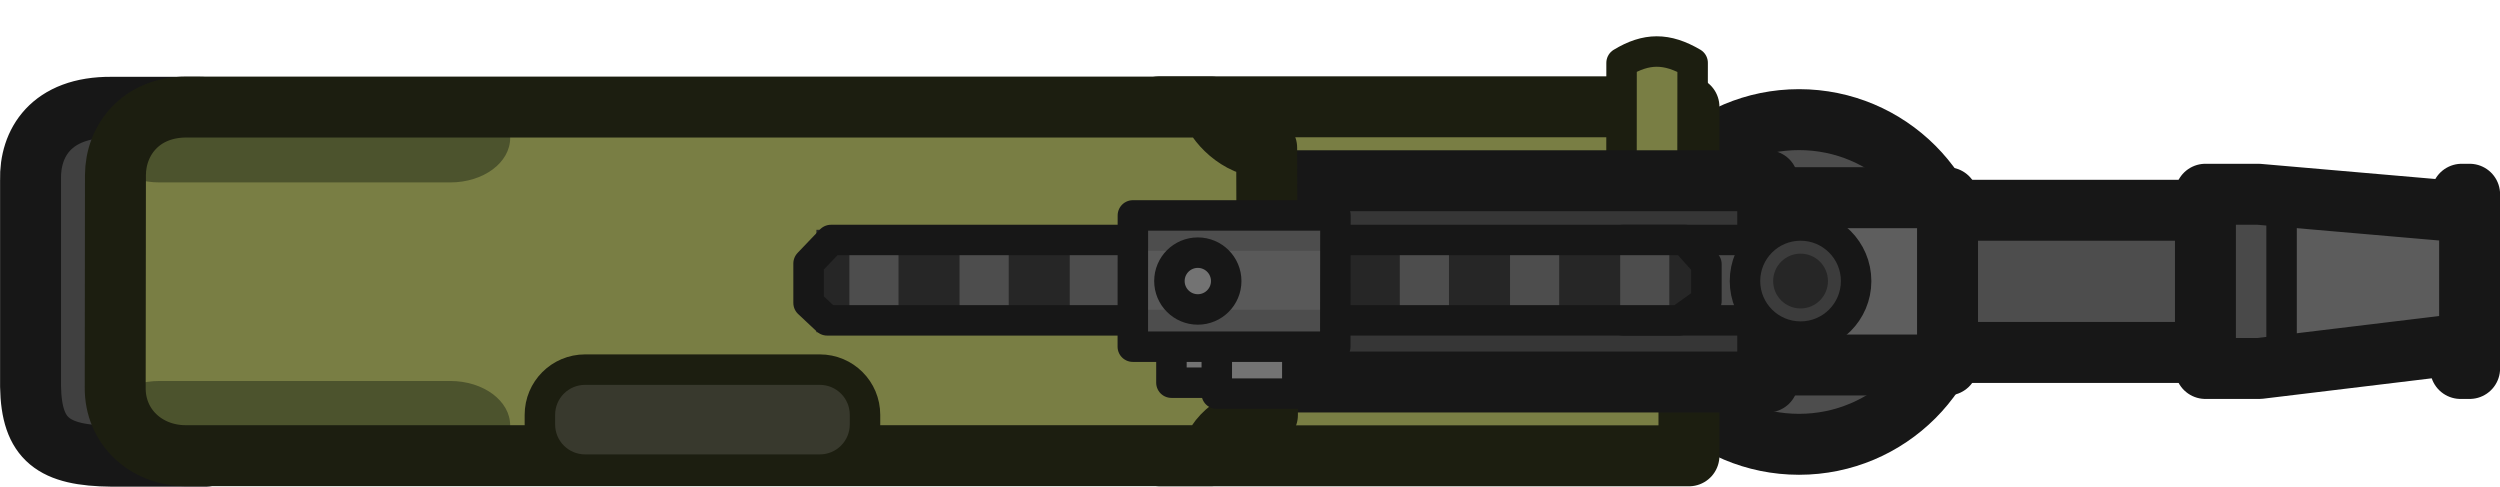
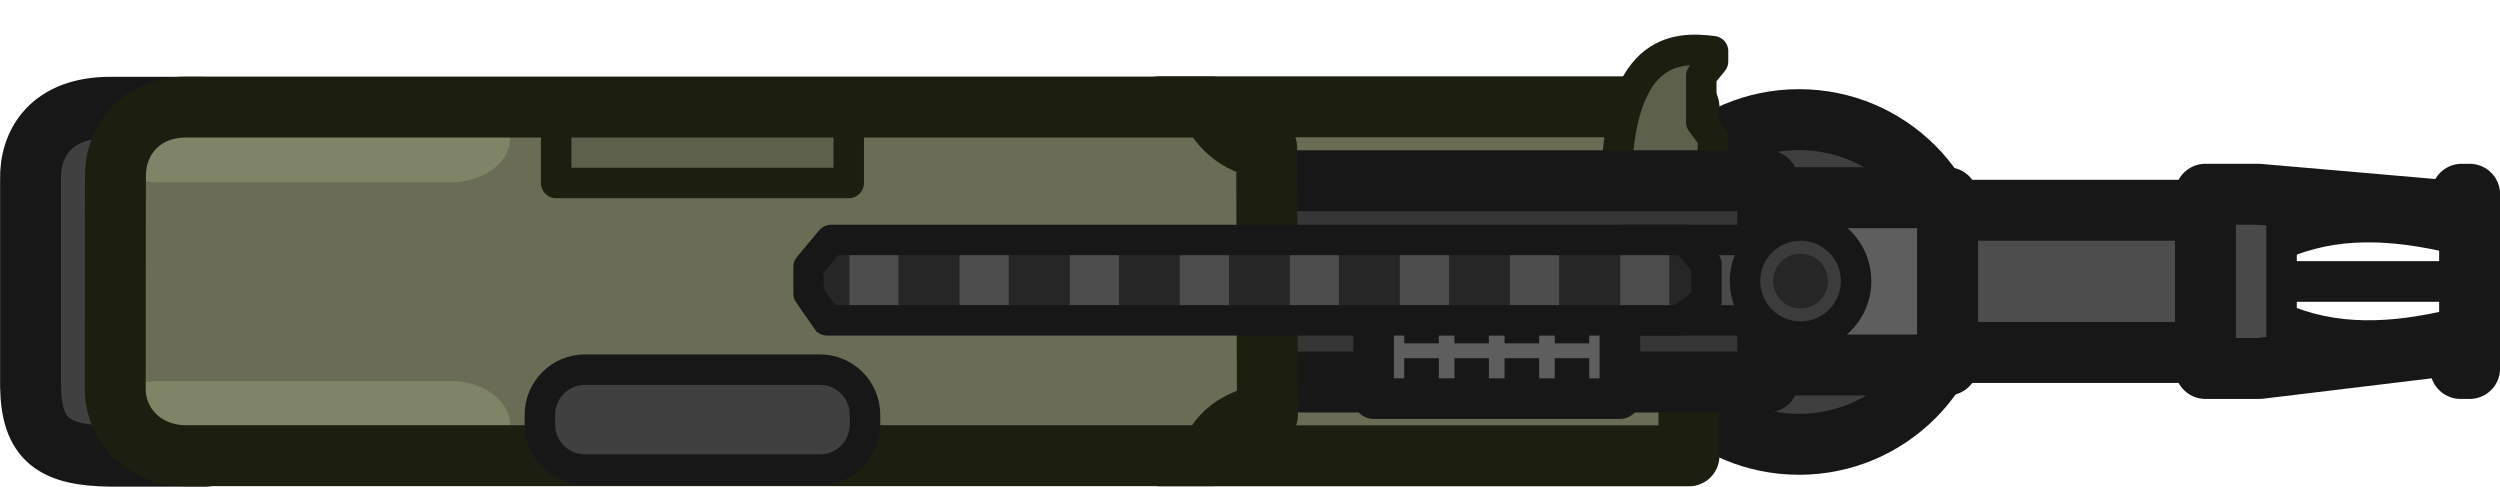
- <svg xmlns="http://www.w3.org/2000/svg" width="123.106" height="23.966" viewBox="0 0 32.572 6.341" version="1.1" id="svg1">
+ <svg xmlns="http://www.w3.org/2000/svg" width="123.106" height="23.966" viewBox="0 0 32.572 6.341" version="1.1" id="svg1" xml:space="preserve">
  <defs id="defs1" />
-   <g id="layer1" transform="translate(-151.0244,-116.5096)">
-     <g id="g354" transform="translate(164.2305,140.3153)">
-       <circle style="fill:#4d4d4d;fill-opacity:1;stroke:#171717;stroke-width:0.794;stroke-linejoin:round;stroke-dasharray:none;stroke-opacity:1" id="path350" cx="10.233" cy="-20.132" r="2.115" />
+   <g id="layer1" transform="translate(-93.39793,-113.7708)">
+     <g id="g354" transform="translate(106.6041,137.5765)">
+       <circle style="fill:#3f3f3f;fill-opacity:1;stroke:#171717;stroke-width:0.794;stroke-linejoin:round;stroke-dasharray:none;stroke-opacity:1" id="path350" cx="10.233" cy="-20.132" r="2.115" />
      <path id="rect15685-8-3-53-9-2-7-8-1-4-7-0-1-8-18-0-9" style="fill:#4d4d4d;fill-opacity:1;fill-rule:evenodd;stroke:#171717;stroke-width:0.794px;stroke-linecap:round;stroke-linejoin:round;stroke-miterlimit:5.89;stroke-opacity:1" class="cls-3" d="m 6.222,-21.066 h 9.331 v 1.852 H 6.222 Z" />
      <path id="rect15685-8-3-53-9-2-7-8-1-4-7-0-1-8-18-0-9-6" style="fill:#5e5e5e;fill-opacity:1;fill-rule:evenodd;stroke:#171717;stroke-width:0.794px;stroke-linecap:round;stroke-linejoin:round;stroke-miterlimit:5.89;stroke-opacity:1" class="cls-3" d="m 9.256,-21.23 h 2.912 v 2.18 H 9.256 Z" />
-       <path id="rect15685-8-3-53-9-2-7-8-1-4-7-0-1-8-18-0-9-6-4-1" style="fill:#494949;fill-opacity:1;fill-rule:evenodd;stroke:none;stroke-width:0.794px;stroke-linecap:round;stroke-linejoin:round;stroke-miterlimit:5.89;stroke-opacity:1" class="cls-3" d="m 15.587,-21.275 h 0.688 l 2.045,0.223 0.077,-0.223 h 0.103 v 2.27 h -0.116 l -0.083,-0.307 -2.01,0.307 h -0.702 z" />
-       <path style="fill:#5c5c5c;fill-opacity:1;stroke:none;stroke-width:0.397;stroke-linejoin:round;stroke-dasharray:none;stroke-opacity:1" d="m 16.52,-21.306 v 2.331 l 2.284,-0.47 v -1.738 z" id="path349" />
+       <path id="rect15685-8-3-53-9-2-7-8-1-4-7-0-1-8-18-0-9-6-4-1" style="fill:#494949;fill-opacity:1;fill-rule:evenodd;stroke:none;stroke-width:0.794px;stroke-linecap:round;stroke-linejoin:round;stroke-miterlimit:5.89;stroke-opacity:1" class="cls-3" d="m 15.587,-21.275 h 0.855 l 0.014,2.27 h -0.869 z" />
      <path id="rect15685-8-3-53-9-2-7-8-1-4-7-0-1-8-18-0-9-6-4" style="fill:none;fill-opacity:1;fill-rule:evenodd;stroke:#171717;stroke-width:0.794px;stroke-linecap:round;stroke-linejoin:round;stroke-miterlimit:5.89;stroke-opacity:1" class="cls-3" d="m 15.528,-21.275 h 0.688 l 2.574,0.223 0.077,-0.223 h 0.103 v 2.27 H 18.852 l -0.083,-0.307 -2.539,0.307 H 15.528 Z" />
-       <path style="fill:#797e44;fill-opacity:1;stroke:#1c1e10;stroke-width:0.794;stroke-linejoin:round;stroke-dasharray:none;stroke-opacity:1" d="m 1.907,-17.867 h 6.892 v -4.547 H 1.897 Z" id="path281" />
-       <path style="fill:#797e44;fill-opacity:1;stroke:#1c1e10;stroke-width:0.397;stroke-linejoin:round;stroke-dasharray:none;stroke-opacity:1" d="m 7.92,-21.277 h 0.925 l 0.002,-1.71 c -0.336,-0.197 -0.603,-0.196 -0.926,0 z" id="path50-8-1-5-2-5" />
+       <path style="fill:#6a6c55;fill-opacity:1;stroke:#1c1e10;stroke-width:0.794;stroke-linejoin:round;stroke-dasharray:none;stroke-opacity:1" d="m 1.907,-17.867 h 6.892 v -4.547 H 1.897 Z" id="path281" />
+       <path style="fill:#5d604b;fill-opacity:1;stroke:#1c1e10;stroke-width:0.397;stroke-linejoin:round;stroke-dasharray:none;stroke-opacity:1" d="m 7.849,-21.297 h 1.262 l 3.043e-4,-0.712 -0.152,-0.204 3.211e-4,-0.606 0.068,-0.083 0.085,-0.104 3.263e-4,-0.133 c -0.473,-0.06 -1.263,-0.065 -1.263,1.841 z" id="path50-8-1-5-2-5" />
      <path id="rect15685-8-3-53-9-2-7-8-1-4-7-0-1-8-18-0-9-2" style="fill:#363636;fill-opacity:1;fill-rule:evenodd;stroke:#171717;stroke-width:0.794px;stroke-linecap:round;stroke-linejoin:round;stroke-miterlimit:5.89;stroke-opacity:1" class="cls-3" d="M 1.093,-21.451 H 9.825 v 2.622 H 1.093 Z" />
+       <rect style="fill:#5e5e5e;fill-opacity:1;fill-rule:evenodd;stroke:#171717;stroke-width:0.529;stroke-linecap:round;stroke-linejoin:round;stroke-dasharray:none;stroke-opacity:1" id="rect49" width="3.209" height="1.245" x="4.69" y="-19.857" rx="0" ry="0" />
+       <g id="g50" transform="translate(0.00924981,-0.06702217)">
+         <path style="color:#000000;fill:#171717;stroke-miterlimit:100;-inkscape-stroke:none" d="m 7.041,-19.072 v 0.355 h 0.449 v -0.355 z" id="path9-01-2-3" />
+         <path style="color:#000000;fill:#171717;stroke-miterlimit:100;-inkscape-stroke:none" d="m 6.387,-19.072 v 0.355 h 0.451 v -0.355 z" id="path9-01-4-2-2" />
+         <path style="color:#000000;fill:#171717;stroke-miterlimit:100;-inkscape-stroke:none" d="m 5.734,-19.072 v 0.355 h 0.449 v -0.355 z" id="path9-01-44-6-1" />
+         <path style="color:#000000;fill:#171717;stroke-miterlimit:100;-inkscape-stroke:none" d="m 5.08,-19.072 v 0.355 H 5.531 v -0.355 z" id="path9-01-7-40-4" />
+       </g>
+       <g id="g50-3" transform="translate(0.00924981,-0.615284)">
+         <path style="color:#000000;fill:#171717;stroke-miterlimit:100;-inkscape-stroke:none" d="m 7.041,-19.072 v 0.355 h 0.449 v -0.355 z" id="path9-01-2-3-4" />
+         <path style="color:#000000;fill:#171717;stroke-miterlimit:100;-inkscape-stroke:none" d="m 6.387,-19.072 v 0.355 h 0.451 v -0.355 z" id="path9-01-4-2-2-7" />
+         <path style="color:#000000;fill:#171717;stroke-miterlimit:100;-inkscape-stroke:none" d="m 5.734,-19.072 v 0.355 h 0.449 v -0.355 z" id="path9-01-44-6-1-9" />
+         <path style="color:#000000;fill:#171717;stroke-miterlimit:100;-inkscape-stroke:none" d="m 5.08,-19.072 v 0.355 H 5.531 v -0.355 z" id="path9-01-7-40-4-8" />
+       </g>
      <path style="fill:#404040;fill-opacity:1;stroke:#171717;stroke-width:0.794;stroke-linejoin:round;stroke-dasharray:none;stroke-opacity:1" d="m -10.582,-22.408 h -1.168 c -0.796,-0.007 -1.07,0.472 -1.058,0.947 v 2.69 c 0.012,0.692 0.294,0.902 1.058,0.909 h 1.224 z" id="path353" />
-       <path style="fill:#797e44;fill-opacity:1;stroke:none;stroke-width:0.794;stroke-linejoin:round;stroke-dasharray:none;stroke-opacity:1" d="M -10.804,-17.83 H 2.558 c 0.085,-0.322 0.453,-0.516 0.733,-0.529 l -0.01,-3.484 c -0.381,-0.008 -0.671,-0.342 -0.723,-0.529 H -10.797 c -0.591,0.002 -0.92,0.43 -0.921,0.889 l -0.003,2.762 c -0.007,0.518 0.406,0.89 0.916,0.891 z" id="path281-5-2" />
+       <path style="fill:#6a6c55;fill-opacity:1;stroke:none;stroke-width:0.794;stroke-linejoin:round;stroke-dasharray:none;stroke-opacity:1" d="M -10.804,-17.83 H 2.558 c 0.085,-0.322 0.453,-0.516 0.733,-0.529 l -0.01,-3.484 c -0.381,-0.008 -0.671,-0.342 -0.723,-0.529 H -10.797 c -0.591,0.002 -0.92,0.43 -0.921,0.889 l -0.003,2.762 c -0.007,0.518 0.406,0.89 0.916,0.891 z" id="path281-5-2" />
+       <rect style="fill:#5d604b;fill-opacity:1;fill-rule:evenodd;stroke:#1c1e10;stroke-width:0.397;stroke-linecap:round;stroke-linejoin:round;stroke-dasharray:none;stroke-opacity:1" id="rect50" width="3.812" height="0.979" x="-5.96" y="-22.401" />
      <g id="g353" style="fill:#4c532d;fill-opacity:1">
-         <path id="rect352" style="fill:#4c532d;fill-opacity:1;stroke-width:0.397;stroke-linejoin:round" d="m -11.129,-18.842 h 3.789 c 0.433,0 0.781,0.259 0.781,0.58 0,0.322 -0.348,0.58 -0.781,0.58 h -3.789 c -0.433,0 -0.781,-0.259 -0.781,-0.58 0,-0.322 0.348,-0.58 0.781,-0.58 z" />
-         <path id="rect352-7" style="fill:#4c532d;fill-opacity:1;stroke-width:0.397;stroke-linejoin:round" d="m -11.129,-22.589 h 3.789 c 0.433,0 0.781,0.259 0.781,0.58 0,0.322 -0.348,0.58 -0.781,0.58 h -3.789 c -0.433,0 -0.781,-0.259 -0.781,-0.58 0,-0.322 0.348,-0.58 0.781,-0.58 z" />
+         <path id="rect352" style="fill:#808467;fill-opacity:1;stroke-width:0.397;stroke-linejoin:round" d="m -11.129,-18.842 h 3.789 c 0.433,0 0.781,0.259 0.781,0.58 0,0.322 -0.348,0.58 -0.781,0.58 h -3.789 c -0.433,0 -0.781,-0.259 -0.781,-0.58 0,-0.322 0.348,-0.58 0.781,-0.58 z" />
+         <path id="rect352-7" style="fill:#808467;fill-opacity:1;stroke-width:0.397;stroke-linejoin:round" d="m -11.129,-22.589 h 3.789 c 0.433,0 0.781,0.259 0.781,0.58 0,0.322 -0.348,0.58 -0.781,0.58 h -3.789 c -0.433,0 -0.781,-0.259 -0.781,-0.58 0,-0.322 0.348,-0.58 0.781,-0.58 z" />
      </g>
      <path style="fill:none;fill-opacity:1;stroke:#1c1e10;stroke-width:0.794;stroke-linejoin:round;stroke-dasharray:none;stroke-opacity:1" d="M -10.788,-17.869 H 2.574 c 0.085,-0.322 0.453,-0.516 0.733,-0.529 l -0.01,-3.484 c -0.381,-0.008 -0.671,-0.342 -0.723,-0.529 H -10.781 c -0.591,0.002 -0.92,0.43 -0.921,0.889 l -0.003,2.762 c -0.007,0.518 0.406,0.89 0.916,0.891 z" id="path281-5" />
-       <path id="rect281" style="fill:#38392d;fill-opacity:1;stroke:#1c1e10;stroke-width:0.397;stroke-linejoin:round;stroke-opacity:1" d="m -5.582,-18.99 h 3.056 c 0.327,0 0.59,0.263 0.59,0.59 v 0.123 c 0,0.327 -0.263,0.59 -0.59,0.59 h -3.056 c -0.327,0 -0.59,-0.263 -0.59,-0.59 v -0.123 c 0,-0.327 0.263,-0.59 0.59,-0.59 z" />
+       <path id="rect281" style="fill:#404040;fill-opacity:1;stroke:#171717;stroke-width:0.397;stroke-linejoin:round;stroke-opacity:1" d="m -5.582,-18.99 h 3.056 c 0.327,0 0.59,0.263 0.59,0.59 v 0.123 c 0,0.327 -0.263,0.59 -0.59,0.59 h -3.056 c -0.327,0 -0.59,-0.263 -0.59,-0.59 v -0.123 c 0,-0.327 0.263,-0.59 0.59,-0.59 z" />
      <path style="fill:none;fill-opacity:1;stroke:#171717;stroke-width:0.397;stroke-linejoin:round;stroke-dasharray:none;stroke-opacity:1" d="m 16.52,-21.226 v 2.17" id="path348" />
+       <g id="g9" transform="translate(-106.5546,-137.5019)">
+         <g id="path9">
+           <path style="color:#000000;fill:#404040;fill-rule:evenodd;stroke-linecap:round;stroke-linejoin:round;-inkscape-stroke:none" d="m 123.185,117.362 h 2.266" id="path48" />
+           <path style="color:#000000;fill:#171717;fill-rule:evenodd;stroke-linecap:round;stroke-linejoin:round;-inkscape-stroke:none" d="m 123.186,117.098 a 0.265,0.265 0 0 0 -0.266,0.264 0.265,0.265 0 0 0 0.266,0.266 h 2.266 a 0.265,0.265 0 0 0 0.264,-0.266 0.265,0.265 0 0 0 -0.264,-0.264 z" id="path49" />
+         </g>
+         <path style="fill:#404040;fill-opacity:1;fill-rule:evenodd;stroke:#171717;stroke-width:0.397;stroke-linecap:round;stroke-linejoin:round;stroke-dasharray:none;stroke-opacity:1" d="m 123.185,116.835 c 0.721,-0.276 1.486,-0.2 2.266,0" id="path9-2" />
+         <path style="fill:#404040;fill-opacity:1;fill-rule:evenodd;stroke:#171717;stroke-width:0.397;stroke-linecap:round;stroke-linejoin:round;stroke-dasharray:none;stroke-opacity:1" d="m 123.185,117.888 c 0.721,0.276 1.486,0.2 2.266,0" id="path9-2-4" />
+       </g>
      <path style="fill:#4a4a4a;fill-opacity:1;stroke:#171717;stroke-width:0.397;stroke-linejoin:round;stroke-dasharray:none;stroke-opacity:1" d="m 7.941,-19.632 h 2.638 l 0.002,-1.047 H 7.942 Z" id="path50-8-1" />
      <g id="g351" transform="translate(-0.0973938,-11.87196)">
        <path style="color:#000000;fill:#4d4d4d;fill-opacity:1;stroke-width:1.176;stroke-linejoin:round;-inkscape-stroke:none" d="m -136.467,53.529 v 1.322 h 10.986 l 0.389,-0.384 -0.074,-0.939 z" id="path219-0-7-3-77" transform="translate(134.1337,-62.46229)" />
        <g id="path141-2-7-3-3-7-1-1-2" style="fill:#3d3829;fill-opacity:1" transform="translate(134.1238,-62.46867)">
          <path style="color:#000000;fill:#3d3829;fill-opacity:1;stroke-linejoin:round;-inkscape-stroke:none" d="m -136.563,53.53 v 1.334" id="path232-6-8-3-2" />
-           <path style="color:#000000;fill:#262626;fill-opacity:1;stroke-linejoin:round;-inkscape-stroke:none" d="m -136.596,53.529 v 1.334 h 0.43 v -1.334 z" id="path233-4-8-4-1" />
+           <path style="color:#000000;fill:#262626;fill-opacity:1;stroke-linejoin:round;-inkscape-stroke:none" d="m -136.429,53.529 -0.167,1.334 h 0.43 v -1.334 z" id="path233-4-8-4-1" />
        </g>
        <g id="path141-2-6-1-8-75-9-4-6" style="fill:#3d3829;fill-opacity:1" transform="translate(134.1159,-62.46867)">
          <path style="color:#000000;fill:#3d3829;fill-opacity:1;stroke-linejoin:round;-inkscape-stroke:none" d="m -135.12,53.53 v 1.334" id="path230-9-5-3-4" />
          <path style="color:#000000;fill:#262626;fill-opacity:1;stroke-linejoin:round;-inkscape-stroke:none" d="m -135.518,53.529 v 1.334 h 0.795 v -1.334 z" id="path231-32-7-3-8" />
        </g>
        <g id="path141-2-7-5-8-0-35-4-3-1" style="fill:#3d3829;fill-opacity:1" transform="translate(134.1099,-62.46867)">
          <path style="color:#000000;fill:#3d3829;fill-opacity:1;stroke-linejoin:round;-inkscape-stroke:none" d="m -133.679,53.53 v 1.334" id="path228-0-5-8-4" />
          <path style="color:#000000;fill:#262626;fill-opacity:1;stroke-linejoin:round;-inkscape-stroke:none" d="m -134.076,53.529 v 1.334 h 0.795 v -1.334 z" id="path229-38-5-3-4" />
        </g>
        <g id="path141-2-7-3-9-1-5-8-4-5" style="fill:#3d3829;fill-opacity:1" transform="translate(134.0999,-62.4701)">
          <path style="color:#000000;fill:#3d3829;fill-opacity:1;stroke-linejoin:round;-inkscape-stroke:none" d="m -130.801,53.531 v 1.334" id="path224-6-4-8-5" />
          <path style="color:#000000;fill:#262626;fill-opacity:1;stroke-linejoin:round;-inkscape-stroke:none" d="m -131.197,53.531 v 1.334 h 0.793 V 53.531 Z" id="path225-4-4-1-0" />
        </g>
        <g id="path141-2-7-3-9-1-5-2-4-8-7" style="fill:#3d3829;fill-opacity:1" transform="translate(132.6664,-62.4701)">
          <path style="color:#000000;fill:#3d3829;fill-opacity:1;stroke-linejoin:round;-inkscape-stroke:none" d="m -130.801,53.531 v 1.334" id="path224-6-0-0-92-03" />
          <path style="color:#000000;fill:#262626;fill-opacity:1;stroke-linejoin:round;-inkscape-stroke:none" d="m -131.197,53.531 v 1.334 h 0.793 V 53.531 Z" id="path225-4-9-9-0-6" />
        </g>
        <g id="path141-2-6-1-3-5-21-9-7-1" style="fill:#3d3829;fill-opacity:1" transform="translate(134.09,-62.4701)">
          <path style="color:#000000;fill:#3d3829;fill-opacity:1;stroke-linejoin:round;-inkscape-stroke:none" d="m -129.358,53.531 v 1.334" id="path222-1-4-7-9" />
          <path style="color:#000000;fill:#262626;fill-opacity:1;stroke-linejoin:round;-inkscape-stroke:none" d="m -129.754,53.531 v 1.334 h 0.793 V 53.531 Z" id="path223-87-4-24-7" />
        </g>
        <g id="path141-2-7-5-8-4-2-9-1-6-2" style="fill:#3d3829;fill-opacity:1" transform="translate(134.1329,-62.4701)">
          <path style="color:#000000;fill:#3d3829;fill-opacity:1;stroke-linejoin:round;-inkscape-stroke:none" d="m -127.966,53.531 v 1.334" id="path220-84-7-3-5" />
          <path style="color:#000000;fill:#262626;fill-opacity:1;stroke-linejoin:round;-inkscape-stroke:none" d="m -128.363,53.531 v 1.334 h 0.795 V 53.531 Z" id="path221-0-0-96-6" />
        </g>
        <g id="path141-2-71-1-1-4-0-5-3" style="fill:#3d3829;fill-opacity:1" transform="translate(145.6074,-62.46867)">
          <path style="color:#000000;fill:#3d3829;fill-opacity:1;stroke-linejoin:round;-inkscape-stroke:none" d="m -138.005,53.53 v 1.334" id="path234-4-7-1-5-5" />
          <path style="color:#000000;fill:#262626;fill-opacity:1;stroke-linejoin:round;-inkscape-stroke:none" d="m -138.402,53.529 v 1.334 h 0.795 v -1.334 z" id="path235-5-0-7-4-0" />
        </g>
        <g id="path141-2-7-3-3-9-06-1-2-7" style="fill:#3d3829;fill-opacity:1" transform="translate(145.6014,-62.46867)">
          <path style="color:#000000;fill:#3d3829;fill-opacity:1;stroke-linejoin:round;-inkscape-stroke:none" d="m -136.563,53.53 v 1.334" id="path232-5-93-0-48-3" />
          <path style="color:#000000;fill:#262626;fill-opacity:1;stroke-linejoin:round;-inkscape-stroke:none" d="m -136.961,53.529 v 1.334 l 0.359,-0.275 -0.039,-1.059 z" id="path233-5-7-5-43-7" />
        </g>
-         <path style="fill:none;fill-opacity:1;stroke:#171717;stroke-width:0.397;stroke-linejoin:round;stroke-dasharray:none;stroke-opacity:1" d="M -2.332,-7.76 H 8.772 l 0.352,-0.252 v -0.481 l -0.281,-0.314 H -2.282 l -0.292,0.306 v 0.514 z" id="path50-8" />
+         <path style="fill:none;fill-opacity:1;stroke:#171717;stroke-width:0.397;stroke-linejoin:round;stroke-dasharray:none;stroke-opacity:1" d="M -2.332,-7.76 H 8.772 l 0.352,-0.252 v -0.481 l -0.281,-0.314 H -2.282 l -0.292,0.349 v 0.349 z" id="path50-8" />
      </g>
      <circle style="fill:#3c3c3c;fill-opacity:1;stroke:#171717;stroke-width:0.397;stroke-linejoin:round;stroke-dasharray:none;stroke-opacity:1" id="path352" cx="10.253" cy="-20.144" r="0.724" />
      <circle style="fill:#262626;fill-opacity:1;stroke:none;stroke-width:0.397;stroke-linejoin:round;stroke-dasharray:none;stroke-opacity:1" id="path352-9" cx="10.253" cy="-20.144" r="0.357" />
-       <path style="fill:#737373;fill-opacity:1;stroke:#171717;stroke-width:0.397;stroke-linejoin:round;stroke-dasharray:none;stroke-opacity:1" d="m 2.646,-18.677 h 1.05 l 0.002,-1.71 H 2.647 Z" id="path50-8-1-5-2" />
-       <path style="fill:#737373;fill-opacity:1;stroke:#171717;stroke-width:0.397;stroke-linejoin:round;stroke-dasharray:none;stroke-opacity:1" d="m 2.056,-18.82 h 0.591 l 0.002,-1.71 H 2.058 Z" id="path50-8-1-5-2-0" />
-       <path style="fill:#595959;fill-opacity:1;stroke:none;stroke-width:0.397;stroke-linejoin:round;stroke-dasharray:none;stroke-opacity:1" d="m 1.533,-19.309 h 2.638 l 0.002,-1.71 H 1.534 Z" id="path50-8-1-5-0" />
-       <path style="fill:#4d4d4d;fill-opacity:1;stroke:none;stroke-width:0.397;stroke-linejoin:round;stroke-dasharray:none;stroke-opacity:1" d="m 1.495,-20.537 h 2.638 l 0.002,-0.554 H 1.496 Z" id="path50-8-1-5-0-1" />
-       <path style="fill:#4d4d4d;fill-opacity:1;stroke:none;stroke-width:0.397;stroke-linejoin:round;stroke-dasharray:none;stroke-opacity:1" d="m 1.468,-19.216 h 2.638 l 0.002,-0.554 H 1.469 Z" id="path50-8-1-5-0-1-6" />
-       <path style="fill:none;fill-opacity:1;stroke:#171717;stroke-width:0.397;stroke-linejoin:round;stroke-dasharray:none;stroke-opacity:1" d="m 1.553,-19.289 h 2.638 l 0.002,-1.71 H 1.554 Z" id="path50-8-1-5" />
-       <circle style="fill:#737373;fill-opacity:1;stroke:#171717;stroke-width:0.397;stroke-linejoin:round;stroke-dasharray:none;stroke-opacity:1" id="path352-8" cx="2.4" cy="-20.144" r="0.37" />
      <g id="path141-2-7-3-3-7-1-1-2-9" style="fill:#3d3829;fill-opacity:1" transform="translate(148.5613,-77.33545)">
        <path style="color:#000000;fill:#3d3829;fill-opacity:1;stroke-linejoin:round;-inkscape-stroke:none" d="m -136.563,53.53 v 1.334" id="path232-6-8-3-2-1" />
      </g>
    </g>
  </g>
</svg>
